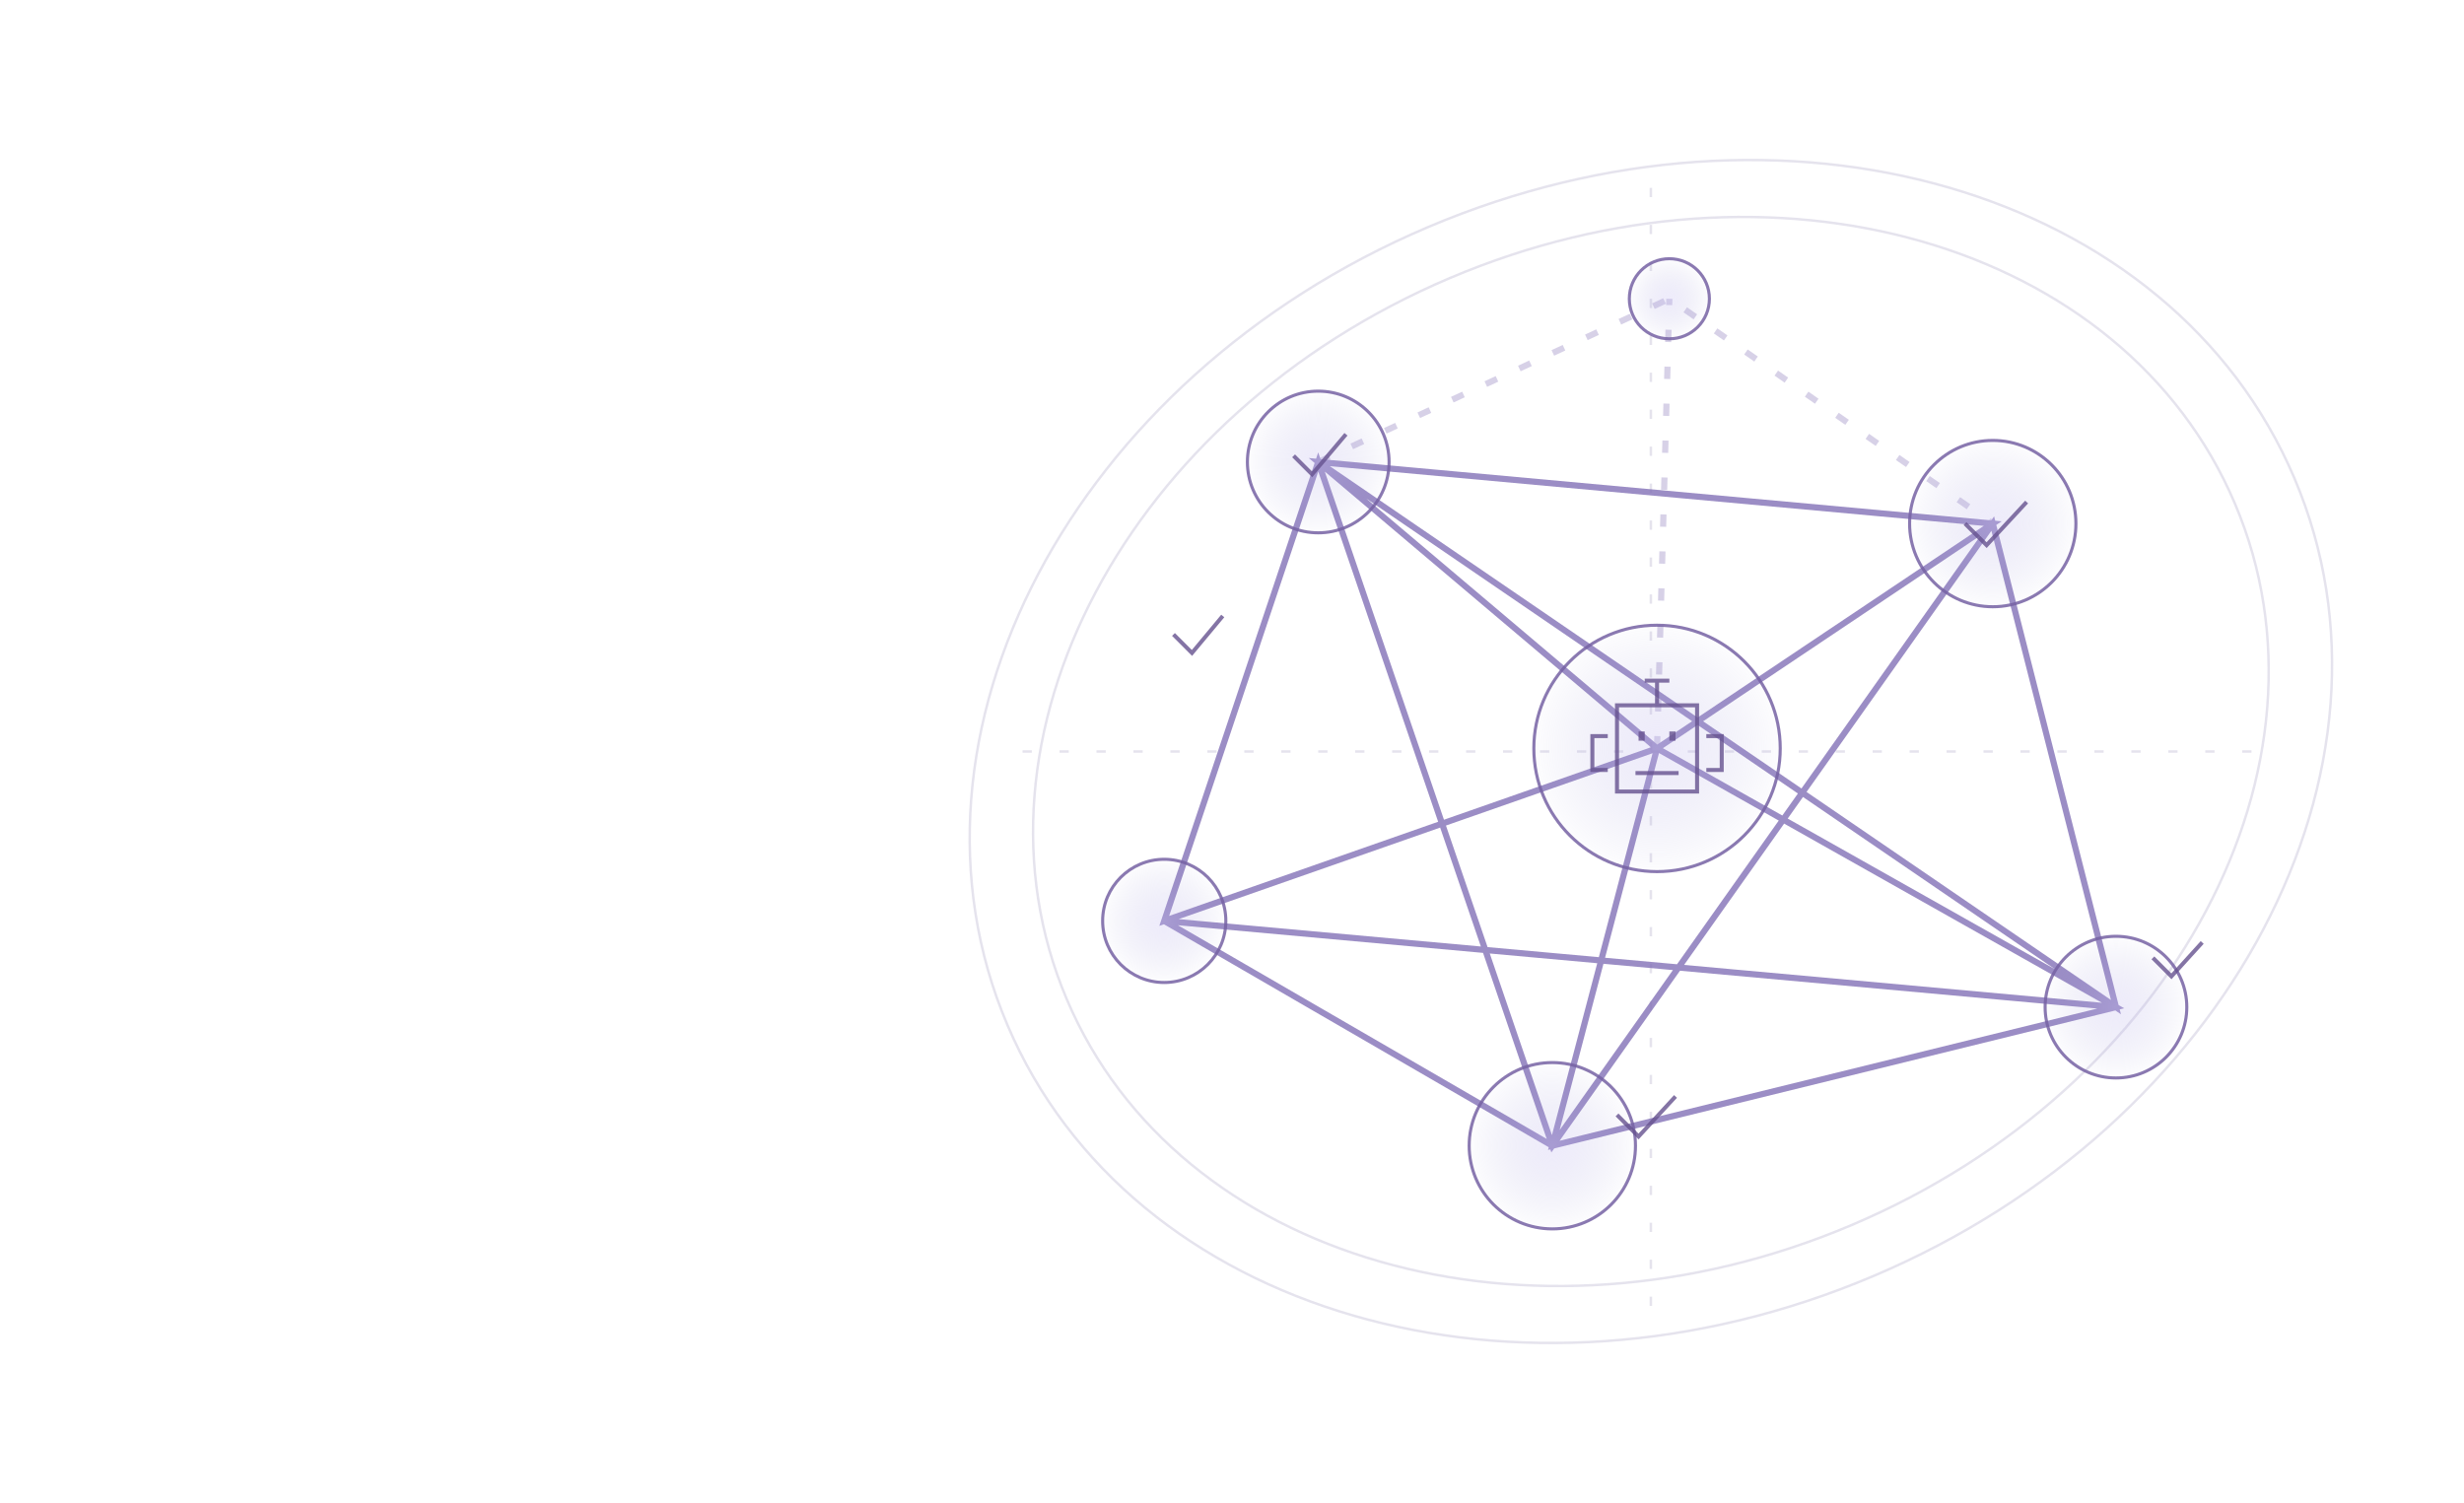
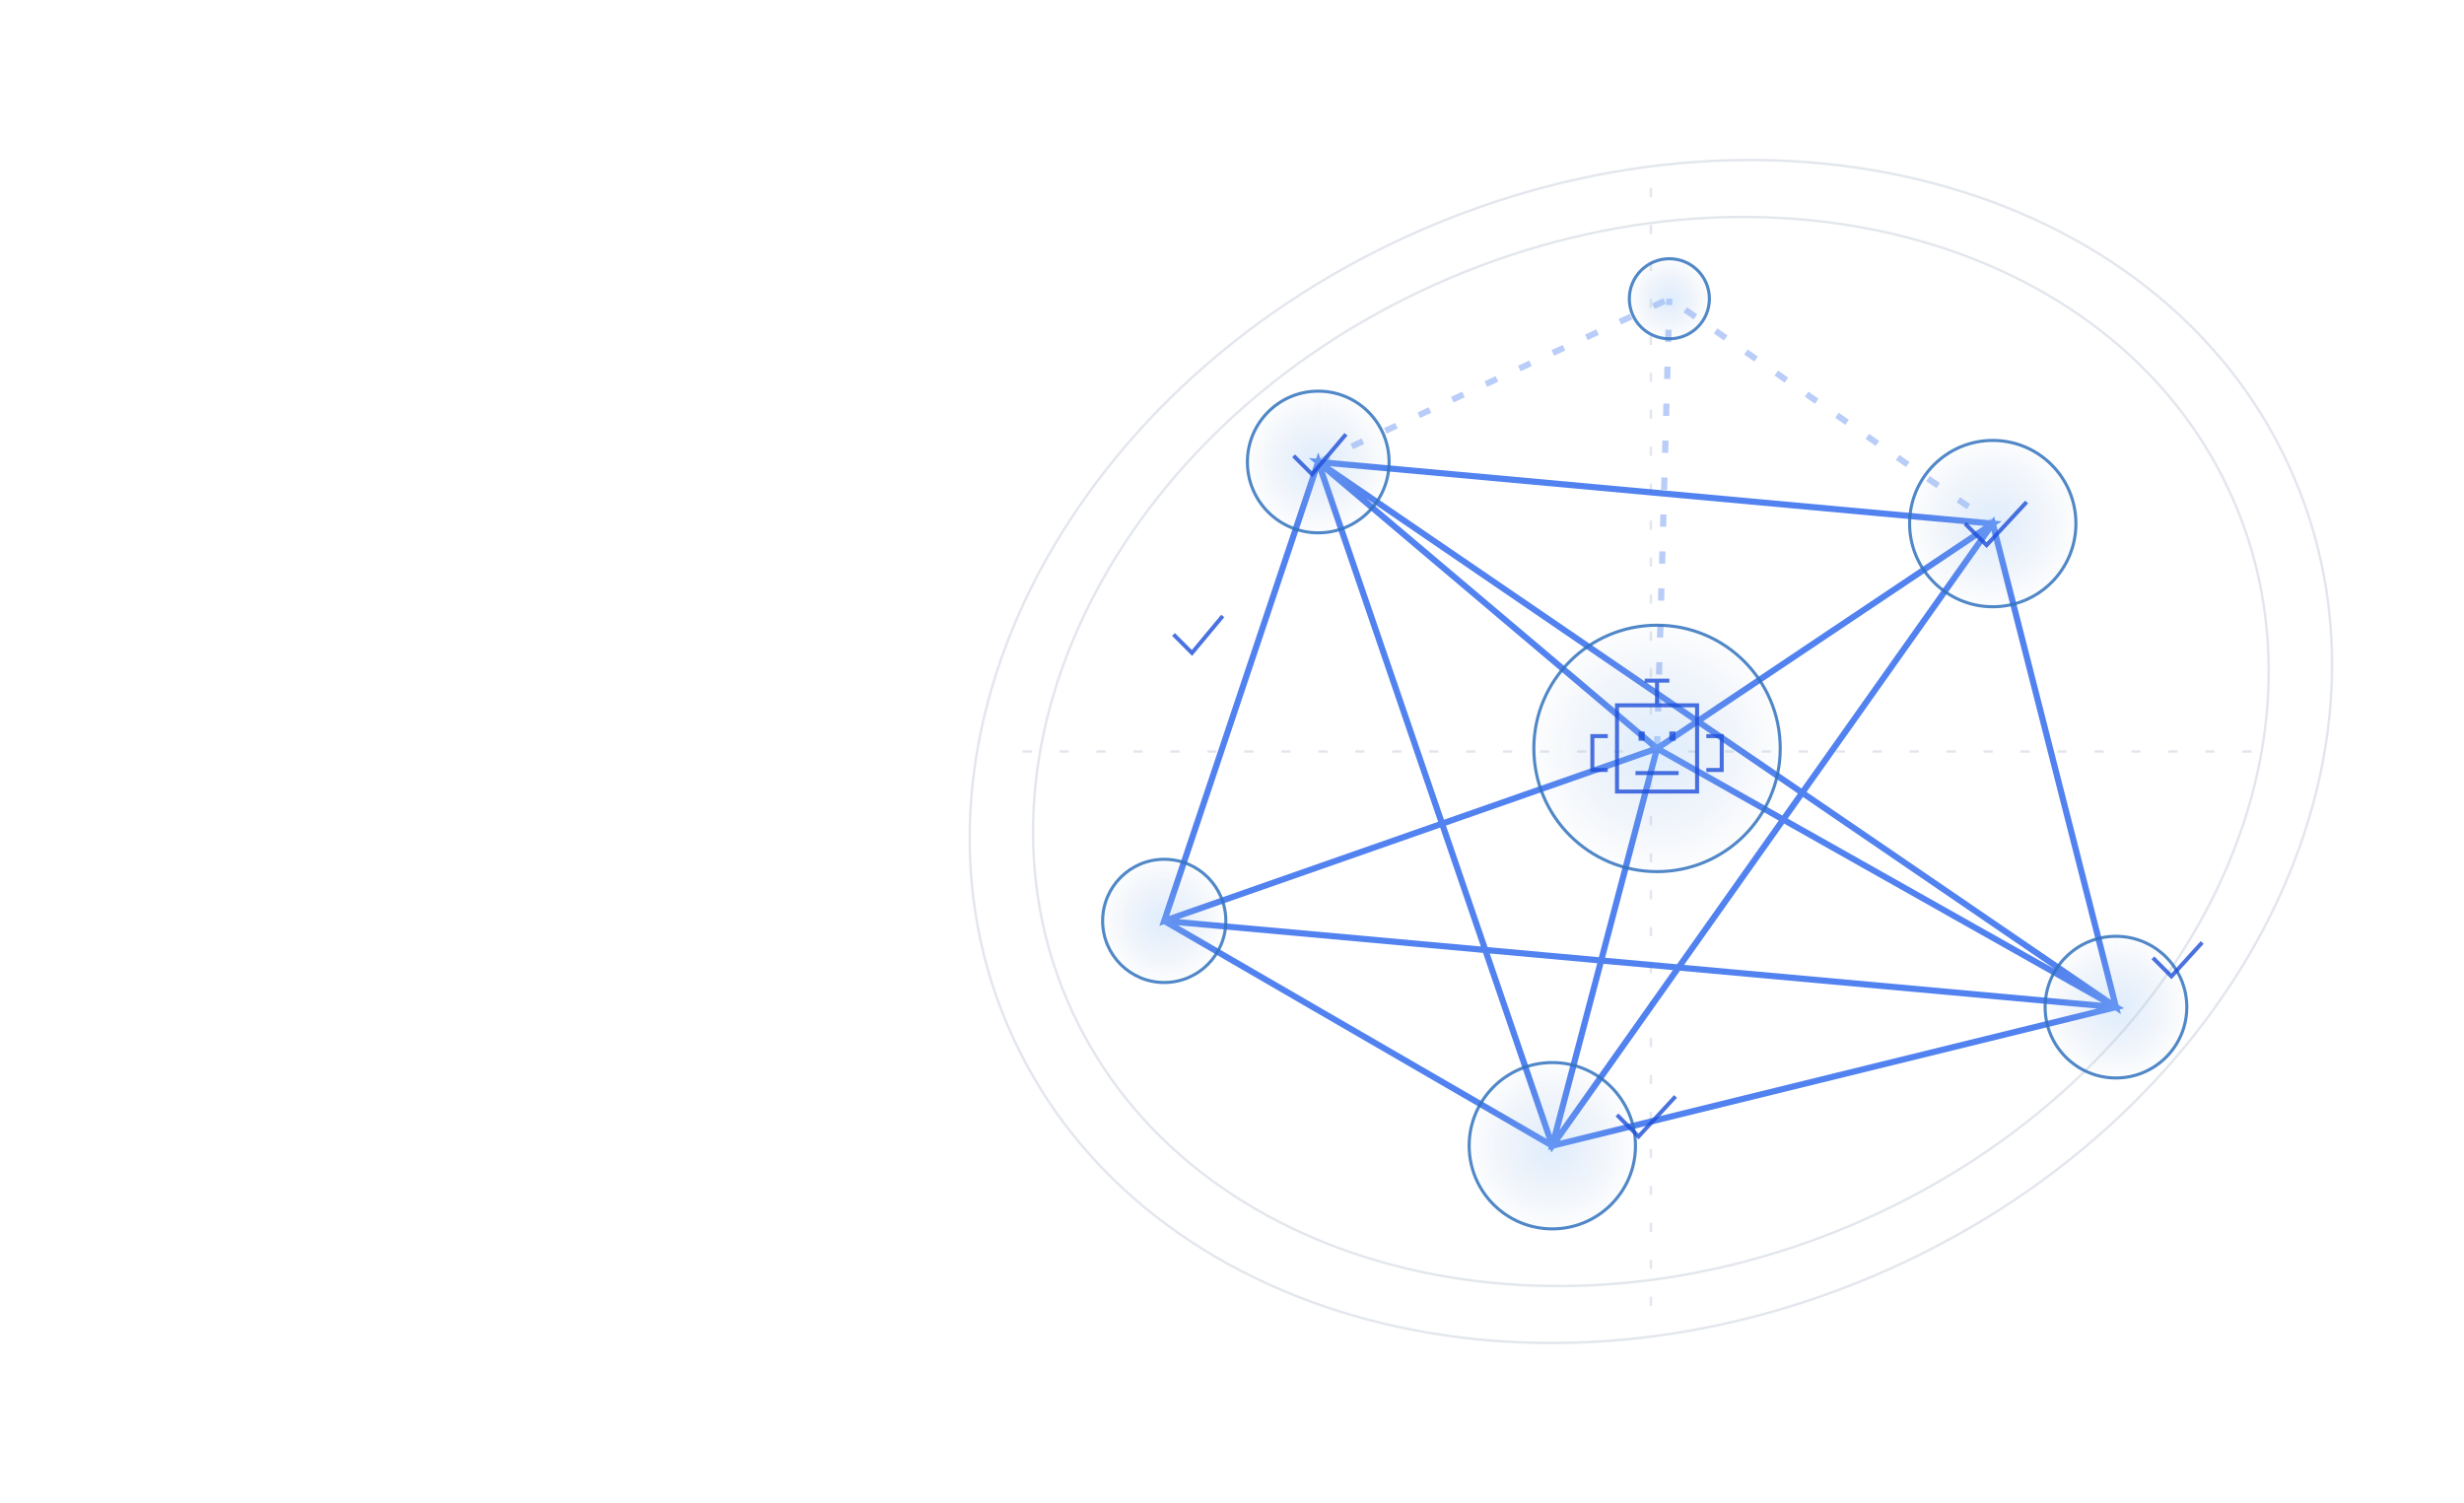
<svg xmlns="http://www.w3.org/2000/svg" viewBox="0 0 800 488" fill="none">
  <defs>
    <radialGradient id="node">
-       <stop stop-color="#c7bef2" stop-opacity=".3" />
-       <stop offset="1" stop-color="#8f8ccd" stop-opacity=".02" />
+       <stop stop-color="#93c5fd" stop-opacity=".3" />
+       <stop offset="1" stop-color="#8ca6cd" stop-opacity=".02" />
    </radialGradient>
  </defs>
-   <g stroke="#7b72a7" stroke-width=".8" opacity=".2">
+   <g stroke="#7287a7" stroke-width=".8" opacity=".2">
    <ellipse cx="536" cy="244" rx="206" ry="167" transform="rotate(-23 536 244)" />
    <ellipse cx="536" cy="244" rx="227" ry="185" transform="rotate(-23 536 244)" />
    <path d="M332 244h408M536 61v366" stroke-dasharray="3 9" />
  </g>
-   <g stroke="#8270b6" stroke-width="2" opacity=".8">
+   <g stroke="#2563eb" stroke-width="2" opacity=".8">
    <path d="m538 243-110-93 219 20-109 73 149 84-183 45 34-129-160 56 50-149 76 222 143-202 40 157-259-177M378 299l309 28M504 372l-126-73" />
    <path d="m538 243 4-146m-114 53 114-53 105 73" stroke-dasharray="4 8" opacity=".4" />
  </g>
-   <g fill="url(#node)" stroke="#7662a4" stroke-opacity=".85">
+   <g fill="url(#node)" stroke="#3272bd" stroke-opacity=".85">
    <circle cx="538" cy="243" r="40" />
    <circle cx="428" cy="150" r="23" />
    <circle cx="647" cy="170" r="27" />
    <circle cx="687" cy="327" r="23" />
    <circle cx="504" cy="372" r="27" />
    <circle cx="378" cy="299" r="20" />
    <circle cx="542" cy="97" r="13" />
  </g>
-   <g stroke="#65518e" stroke-width="1.3" opacity=".8">
+   <g stroke="#1d4ed8" stroke-width="1.3" opacity=".8">
    <path d="M525 229h26v28h-26zM534 221h8M538 221v8M522 239h-5v11h5M554 239h5v11h-5M531 251h14" />
    <path d="M532 239h2m8 0h2" stroke-width="3" />
    <path d="m420 148 6 6 11-13m201 29 7 7 13-14m-277 43 6 6 10-12m302 111 6 6 10-11m-190 56 7 7 12-13" />
  </g>
</svg>
